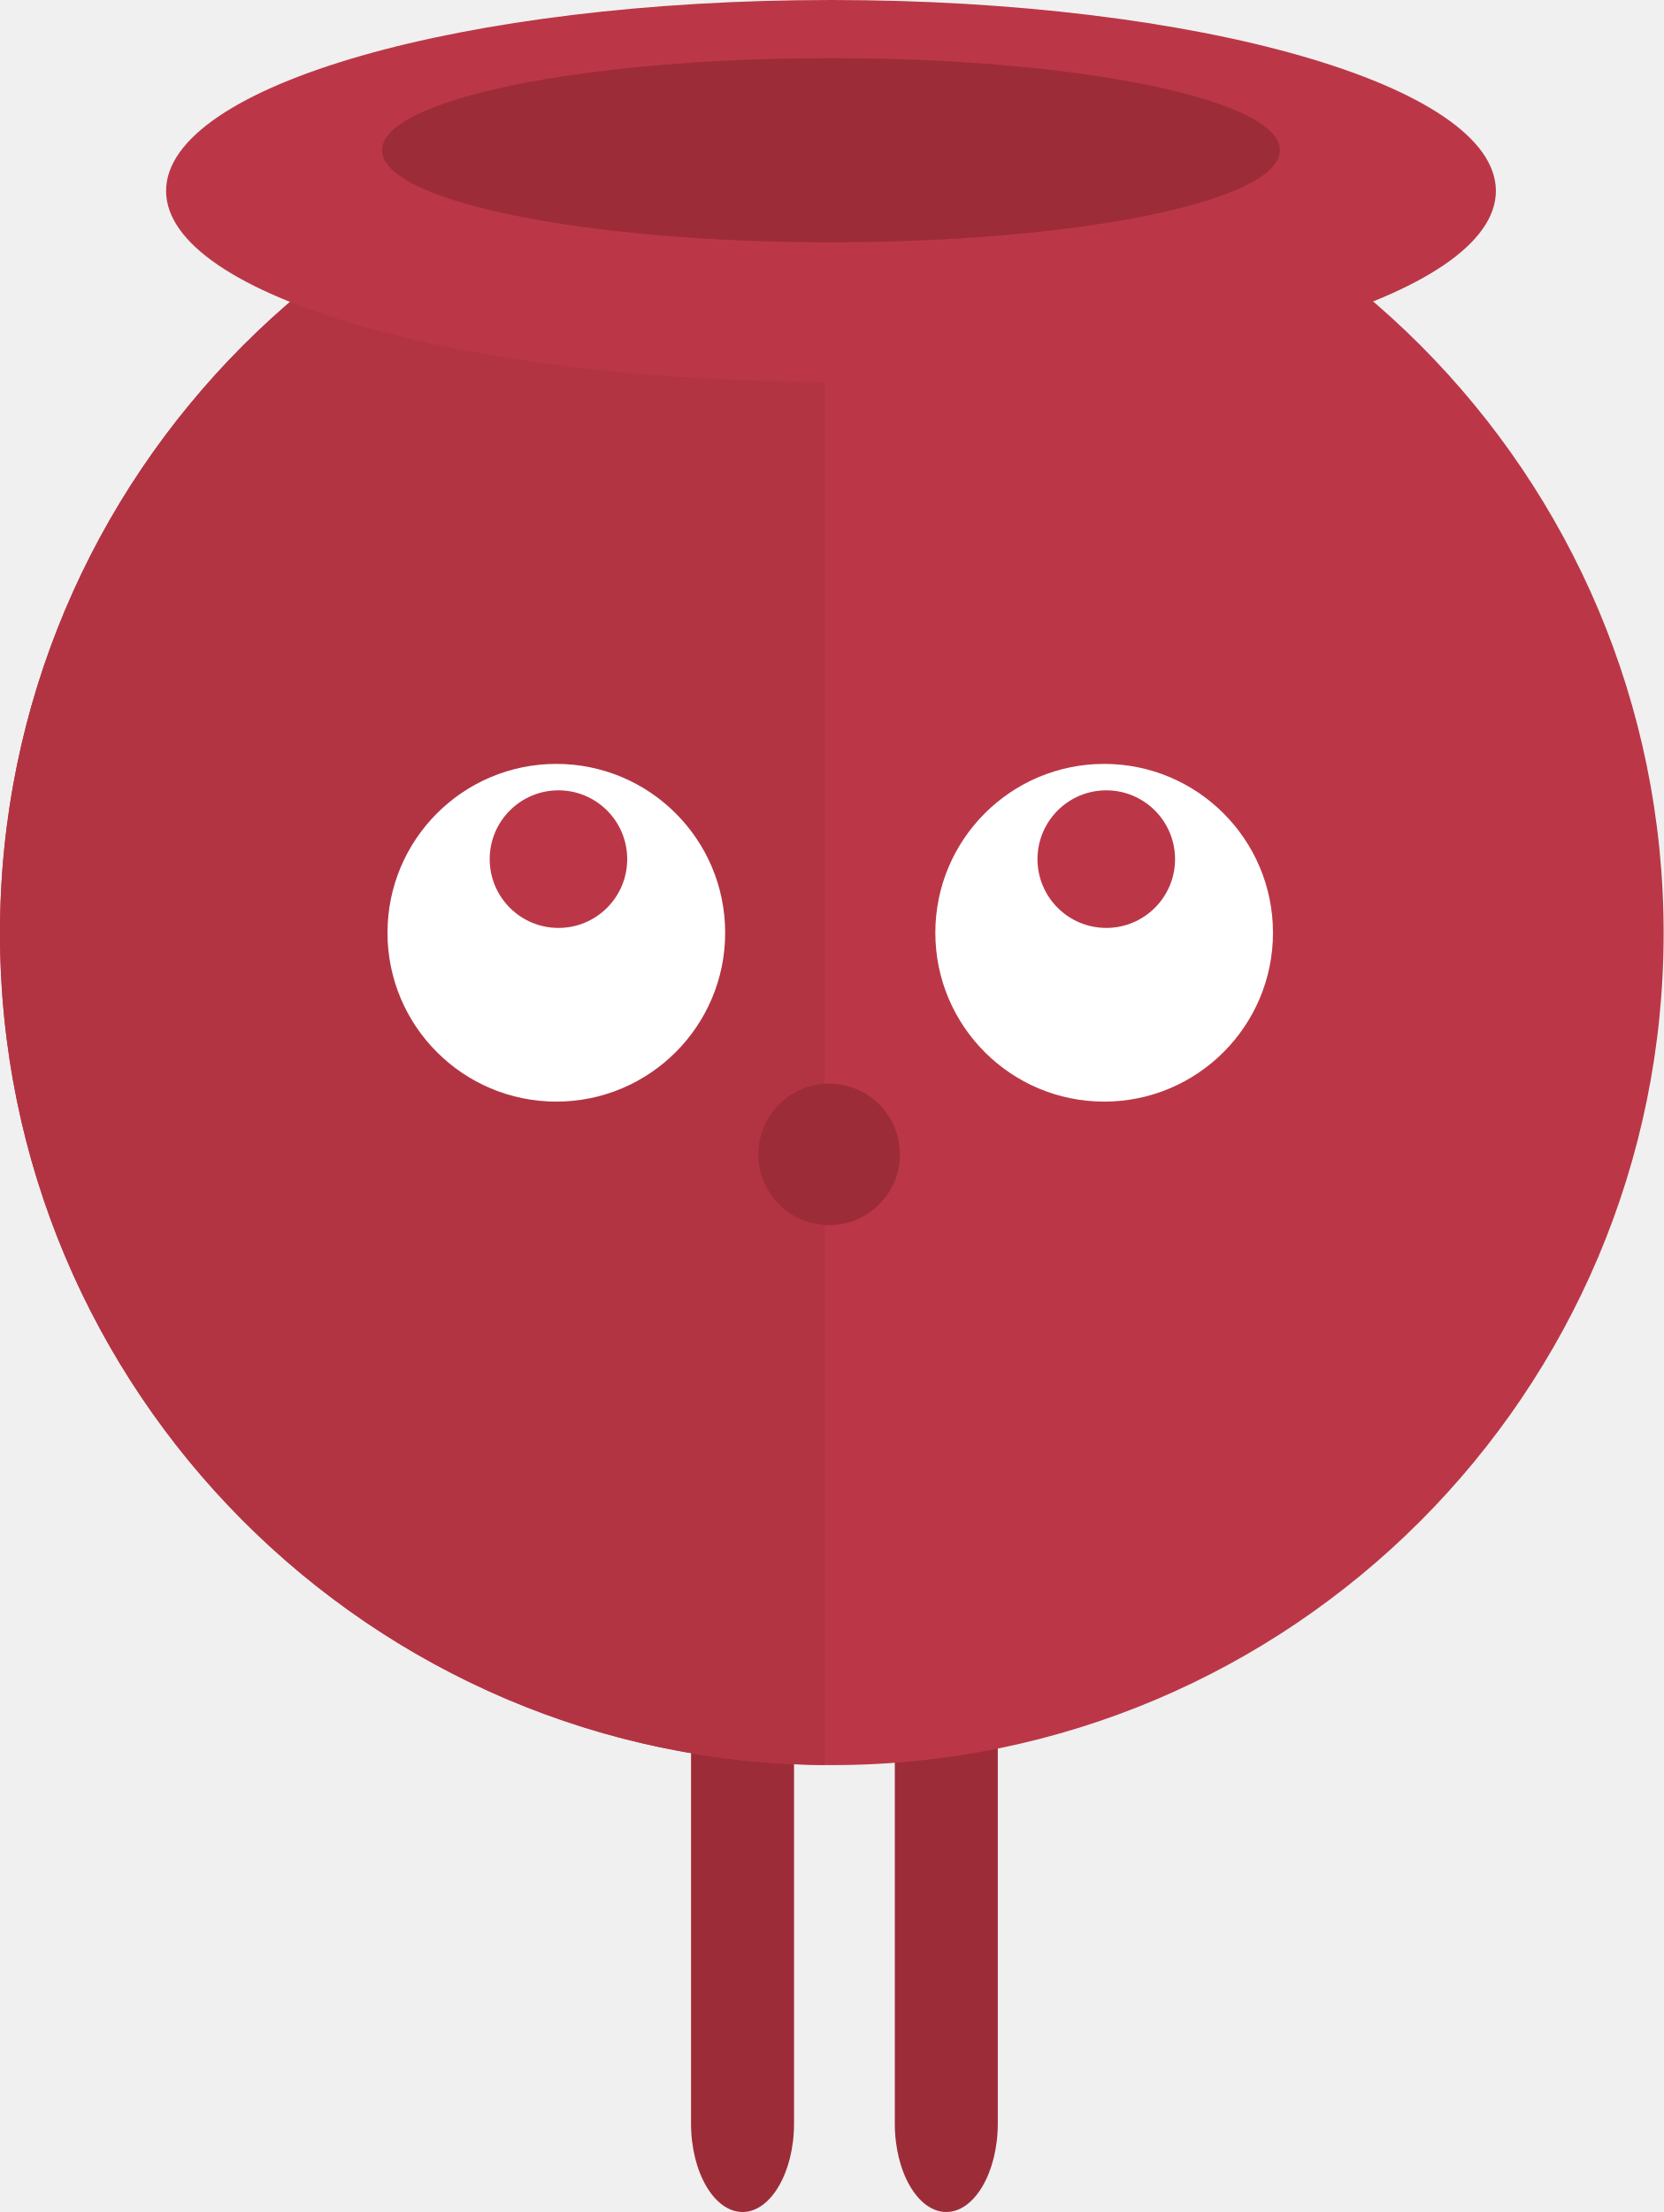
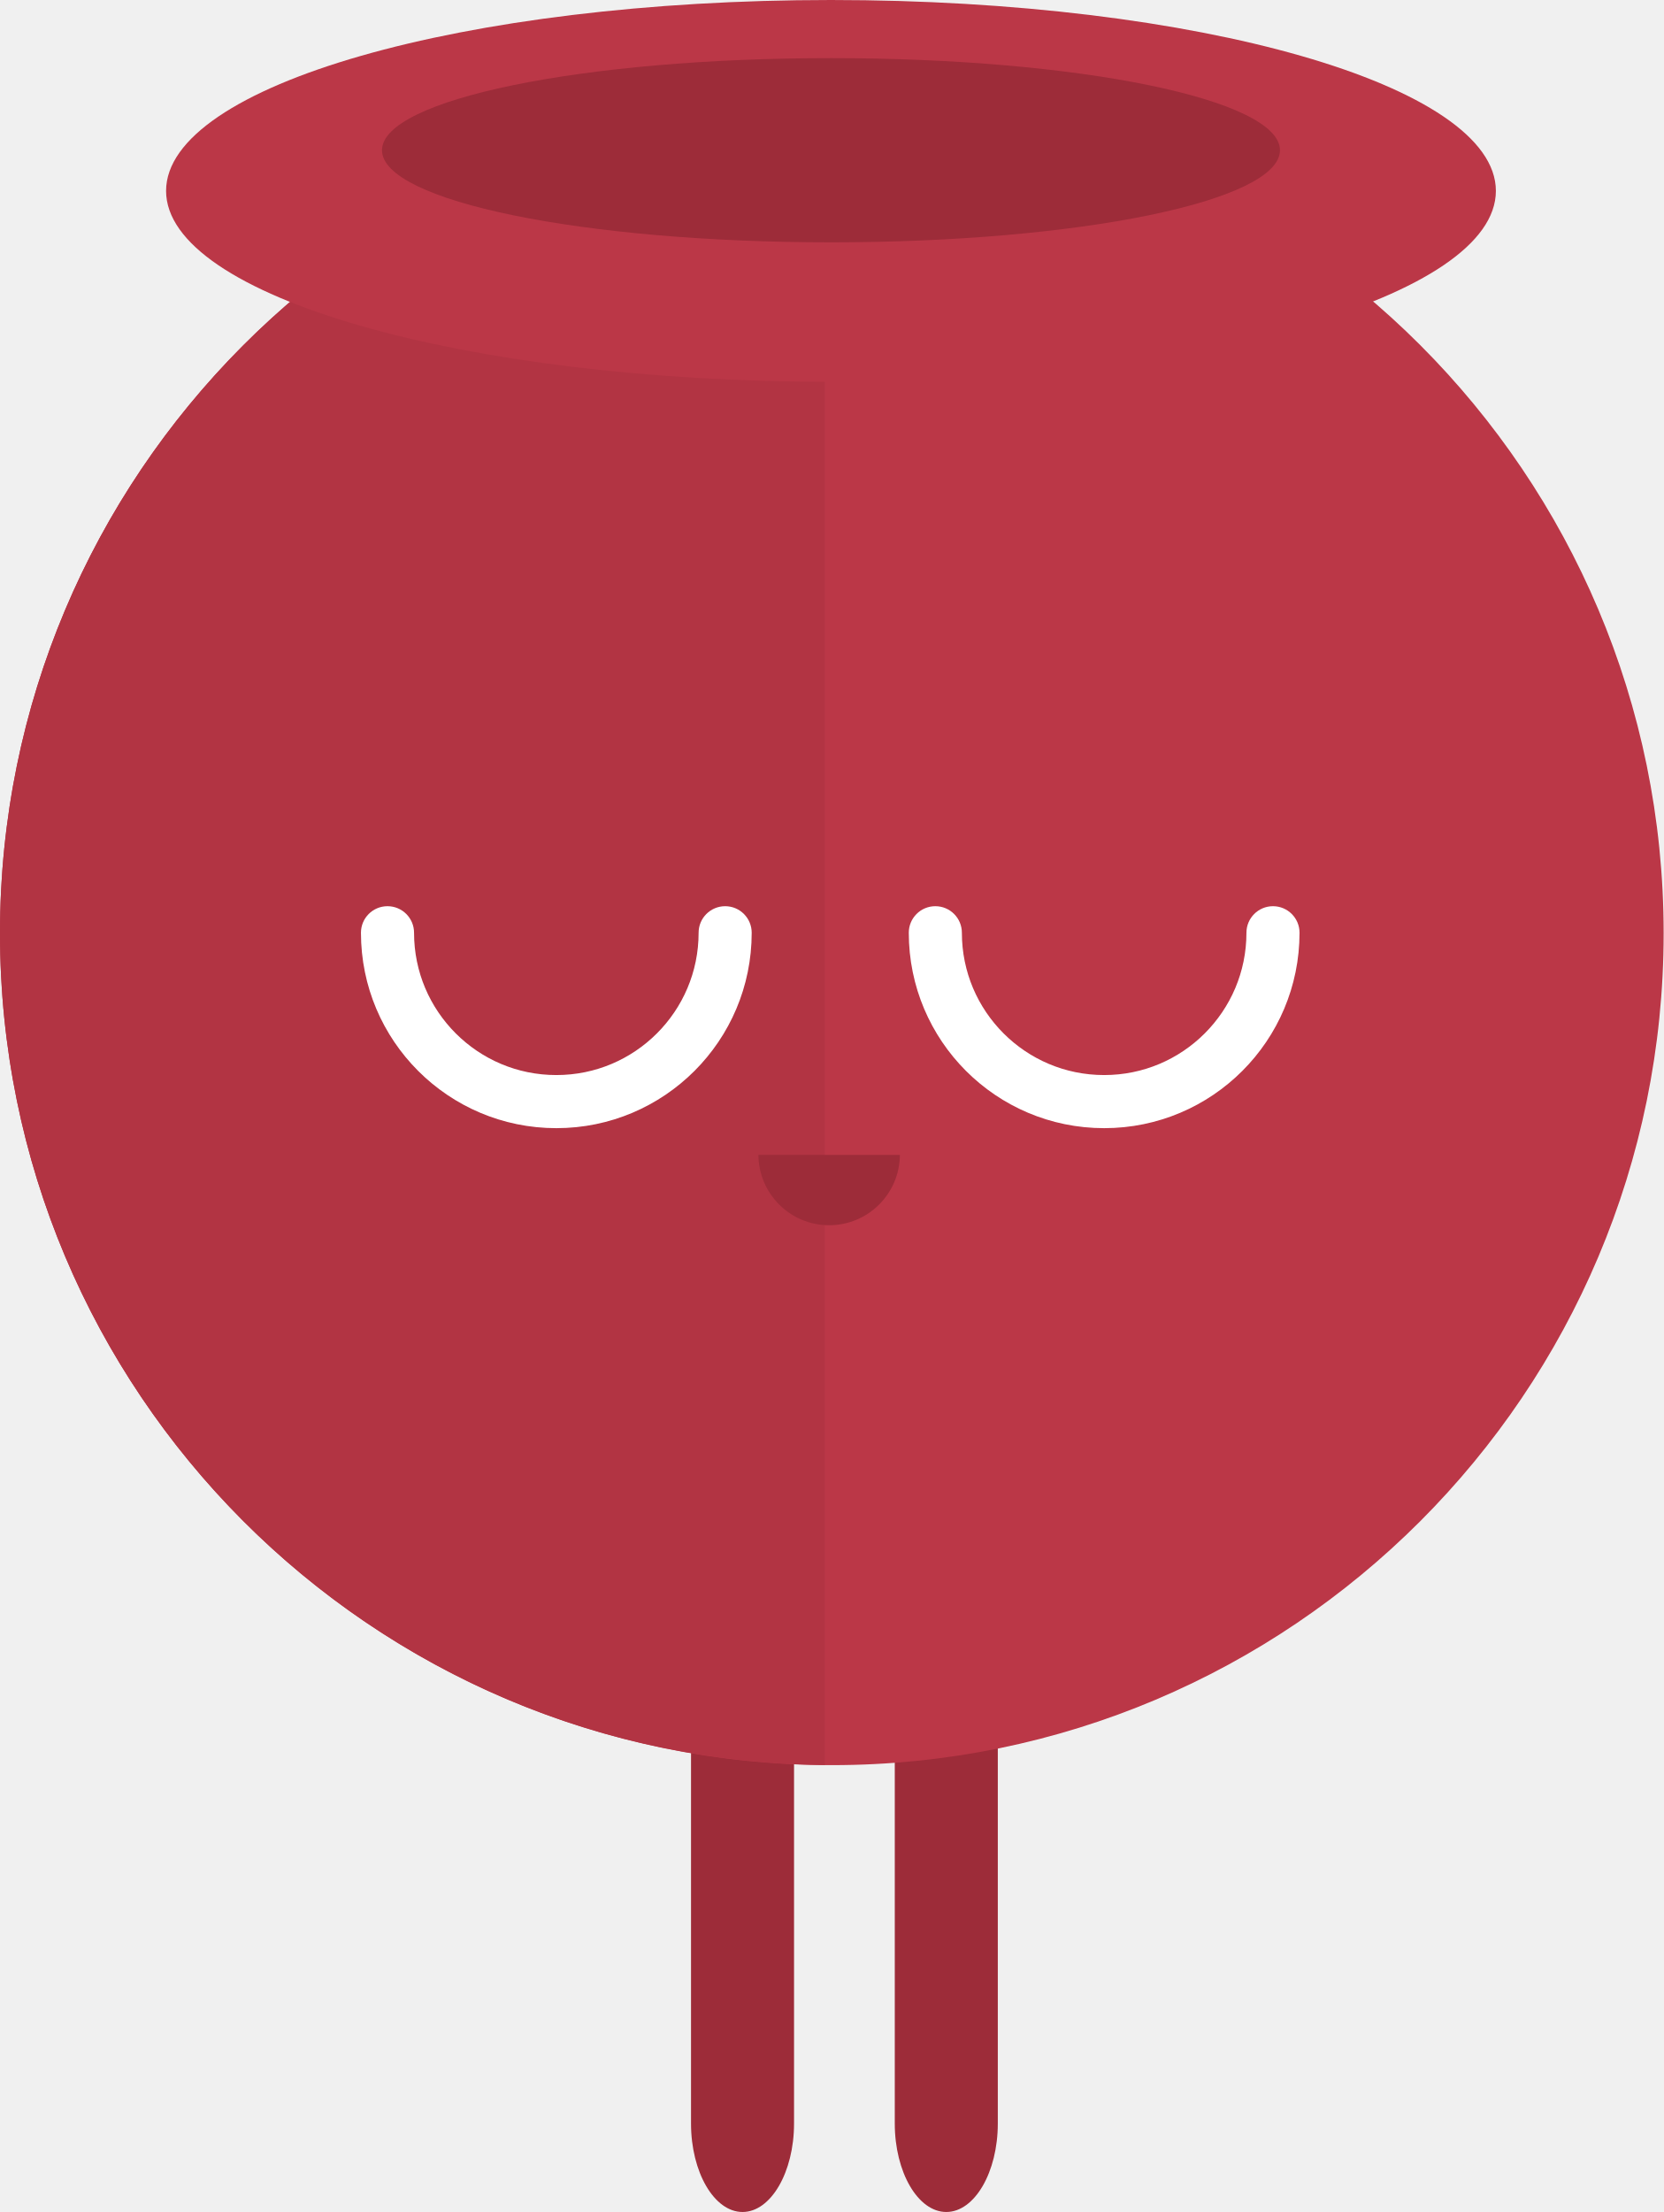
- <svg xmlns="http://www.w3.org/2000/svg" version="1.0" id="Layer_1" x="0px" y="0px" width="83.349px" height="110.802px" viewBox="0 0 83.349 110.802" enable-background="new 0 0 83.349 110.802" xml:space="preserve">
-   <path fill="#9D2C39" d="M39.782,106.368c0,2.438-1.162,4.434-2.58,4.434c-1.42,0-2.581-1.995-2.581-4.434V54.086  c0-2.438,1.161-4.433,2.581-4.433c1.418,0,2.58,1.995,2.58,4.433V106.368z" />
-   <path fill="#9D2C39" d="M49.99,106.368c0,2.438-1.161,4.434-2.58,4.434s-2.58-1.995-2.58-4.434V54.086  c0-2.438,1.161-4.433,2.58-4.433s2.58,1.995,2.58,4.433V106.368z" />
-   <path fill="#BB3747" d="M83.349,46.742c0,23.017-18.658,41.675-41.674,41.675C18.658,88.417,0,69.759,0,46.742  C0,23.727,18.658,5.068,41.675,5.068C64.69,5.068,83.349,23.727,83.349,46.742" />
-   <path fill="#B23443" d="M41.324,5.077C18.47,5.267,0,23.844,0,46.742c0,22.899,18.47,41.477,41.324,41.666V5.077z" />
-   <path fill="#FFFFFF" d="M63.777,46.723c0,4.671-3.787,8.458-8.458,8.458c-4.672,0-8.458-3.787-8.458-8.458s3.786-8.458,8.458-8.458  C59.99,38.265,63.777,42.052,63.777,46.723" />
-   <path fill="#BB3747" d="M58.871,43.036c0,1.902-1.544,3.445-3.446,3.445c-1.903,0-3.446-1.543-3.446-3.445  c0-1.903,1.543-3.447,3.446-3.447C57.327,39.589,58.871,41.133,58.871,43.036" />
-   <path fill="#FFFFFF" d="M36.331,46.723c0,4.671-3.787,8.458-8.458,8.458c-4.672,0-8.459-3.787-8.459-8.458s3.787-8.458,8.459-8.458  C32.544,38.265,36.331,42.052,36.331,46.723" />
-   <path fill="#BB3747" d="M31.424,43.036c0,1.902-1.543,3.445-3.445,3.445s-3.445-1.543-3.445-3.445c0-1.903,1.543-3.447,3.445-3.447  S31.424,41.133,31.424,43.036" />
-   <path fill="#9D2C39" d="M45.088,57.825c0,1.959-1.588,3.547-3.547,3.547s-3.547-1.588-3.547-3.547c0-1.958,1.588-3.547,3.547-3.547  S45.088,55.867,45.088,57.825" />
-   <path fill="#BB3747" d="M74.945,9.562c0,5.281-14.914,9.562-33.312,9.562c-18.397,0-33.312-4.28-33.312-9.562S23.235,0,41.633,0  C60.031,0,74.945,4.281,74.945,9.562" />
-   <path fill="#9D2C39" d="M64.127,7.524c0,2.55-10.07,4.614-22.494,4.614c-12.423,0-22.494-2.064-22.494-4.614  c0-2.547,10.071-4.613,22.494-4.613C54.057,2.911,64.127,4.978,64.127,7.524" />
+ <svg xmlns="http://www.w3.org/2000/svg" version="1.1" id="Layer_1" x="0px" y="0px" width="128.108px" height="170.303px" viewBox="0 0 128.108 170.303" enable-background="new 0 0 128.108 170.303" xml:space="preserve">
+   <path fill="#9D2C39" d="M61.145,163.489c0,3.748-1.785,6.813-3.966,6.813c-2.182,0-3.967-3.065-3.967-6.813V83.131  c0-3.747,1.785-6.813,3.967-6.813c2.181,0,3.966,3.066,3.966,6.813V163.489z" />
+   <path fill="#9D2C39" d="M76.836,163.489c0,3.748-1.785,6.813-3.966,6.813c-2.183,0-3.968-3.065-3.968-6.813V83.131  c0-3.747,1.785-6.813,3.968-6.813c2.181,0,3.966,3.066,3.966,6.813V163.489z" />
+   <path fill="#BB3747" d="M128.108,71.845c0,35.376-28.679,64.054-64.055,64.054S0,107.221,0,71.845S28.678,7.79,64.054,7.79  S128.108,36.469,128.108,71.845" />
+   <path fill="#B23443" d="M63.514,7.804C28.388,8.096,0,36.648,0,71.844s28.388,63.749,63.514,64.041V7.804z" />
+   <path fill="#FFFFFF" d="M95.982,71.813c-0.001,3.032-1.224,5.758-3.21,7.747c-1.988,1.986-4.715,3.208-7.746,3.209  c-3.032-0.001-5.76-1.223-7.748-3.209c-1.985-1.989-3.208-4.715-3.209-7.747c0-1.129-0.915-2.044-2.044-2.044  c-1.13,0-2.044,0.915-2.044,2.044c0.001,8.311,6.734,15.043,15.045,15.045c8.31-0.001,15.043-6.734,15.044-15.045  c0-1.129-0.915-2.044-2.044-2.044S95.982,70.685,95.982,71.813z" />
+   <path fill="#FFFFFF" d="M53.796,71.813c-0.001,3.032-1.223,5.758-3.209,7.747c-1.988,1.986-4.715,3.208-7.746,3.209  c-3.032-0.001-5.759-1.223-7.748-3.209c-1.986-1.989-3.209-4.715-3.209-7.747c0-1.129-0.915-2.044-2.045-2.044  c-1.129,0-2.044,0.915-2.044,2.044c0.001,8.311,6.735,15.043,15.046,15.045c8.31-0.002,15.043-6.734,15.043-15.045  c0-1.129-0.914-2.044-2.043-2.044C54.711,69.77,53.796,70.685,53.796,71.813z" />
+   <path fill="#BB3747" d="M115.19,14.697c0,8.117-22.924,14.697-51.2,14.697c-28.278,0-51.201-6.58-51.201-14.697S35.712,0,63.99,0  C92.267,0,115.19,6.58,115.19,14.697" />
+   <path fill="#9D2C39" d="M98.564,11.566c0,3.916-15.479,7.091-34.574,7.091s-34.575-3.175-34.575-7.091s15.48-7.091,34.575-7.091  S98.564,7.65,98.564,11.566" />
+   <path fill="#9D2C39" d="M58.401,88.915c0.02,2.994,2.448,5.416,5.447,5.416c2.998,0,5.429-2.422,5.448-5.416H58.401z" />
</svg>
